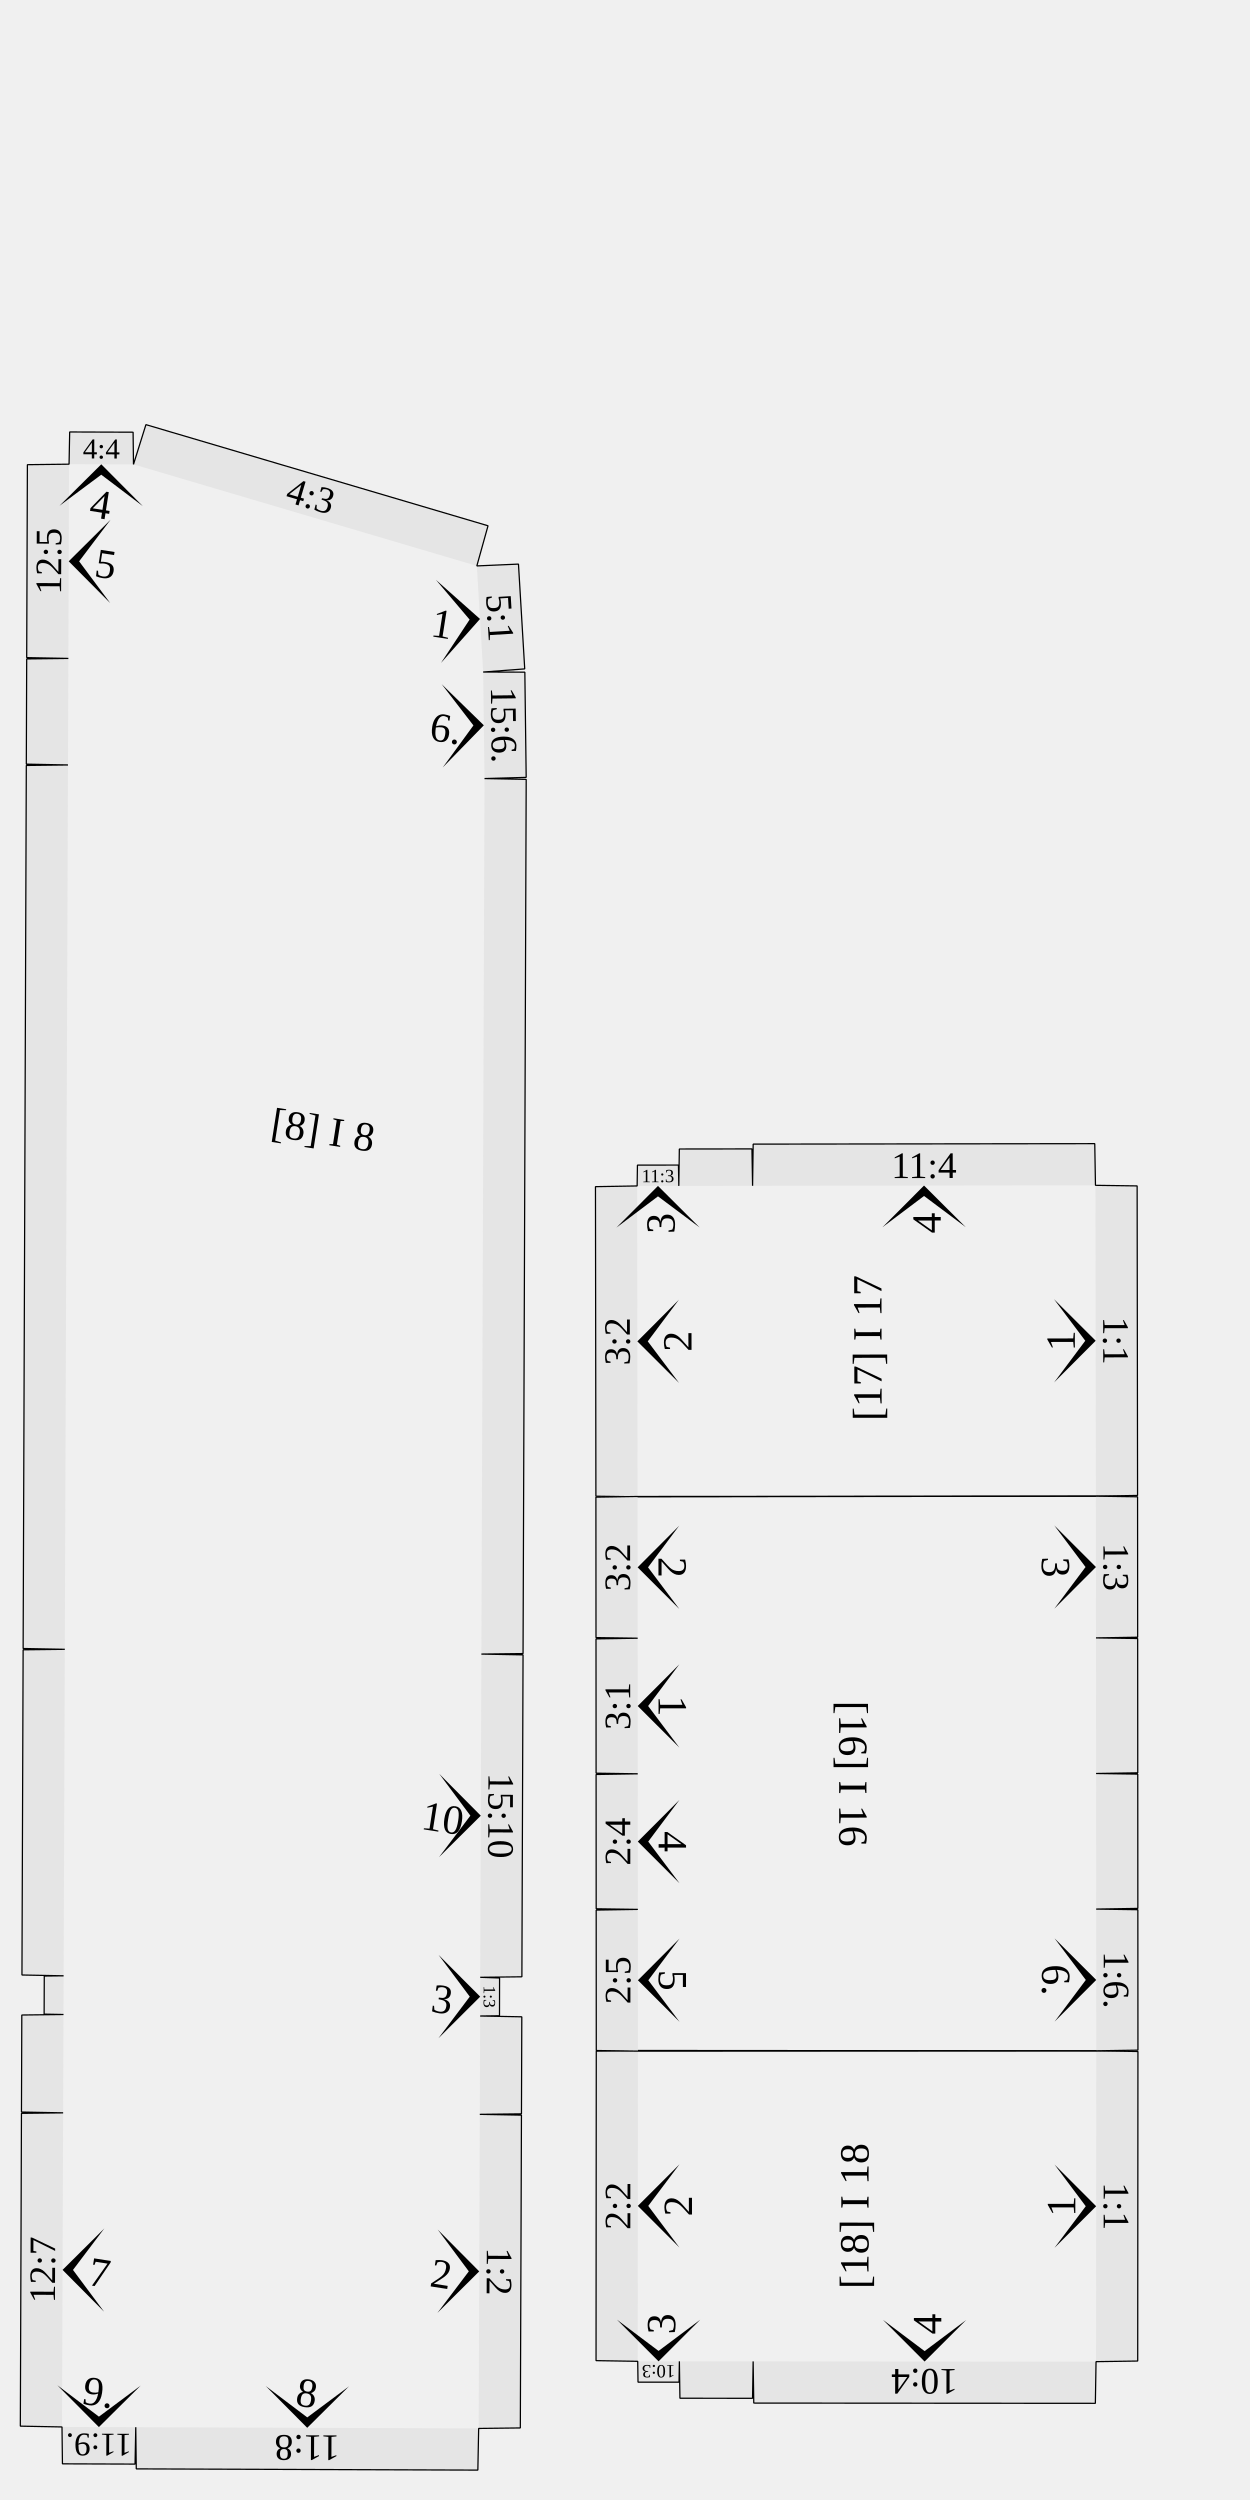
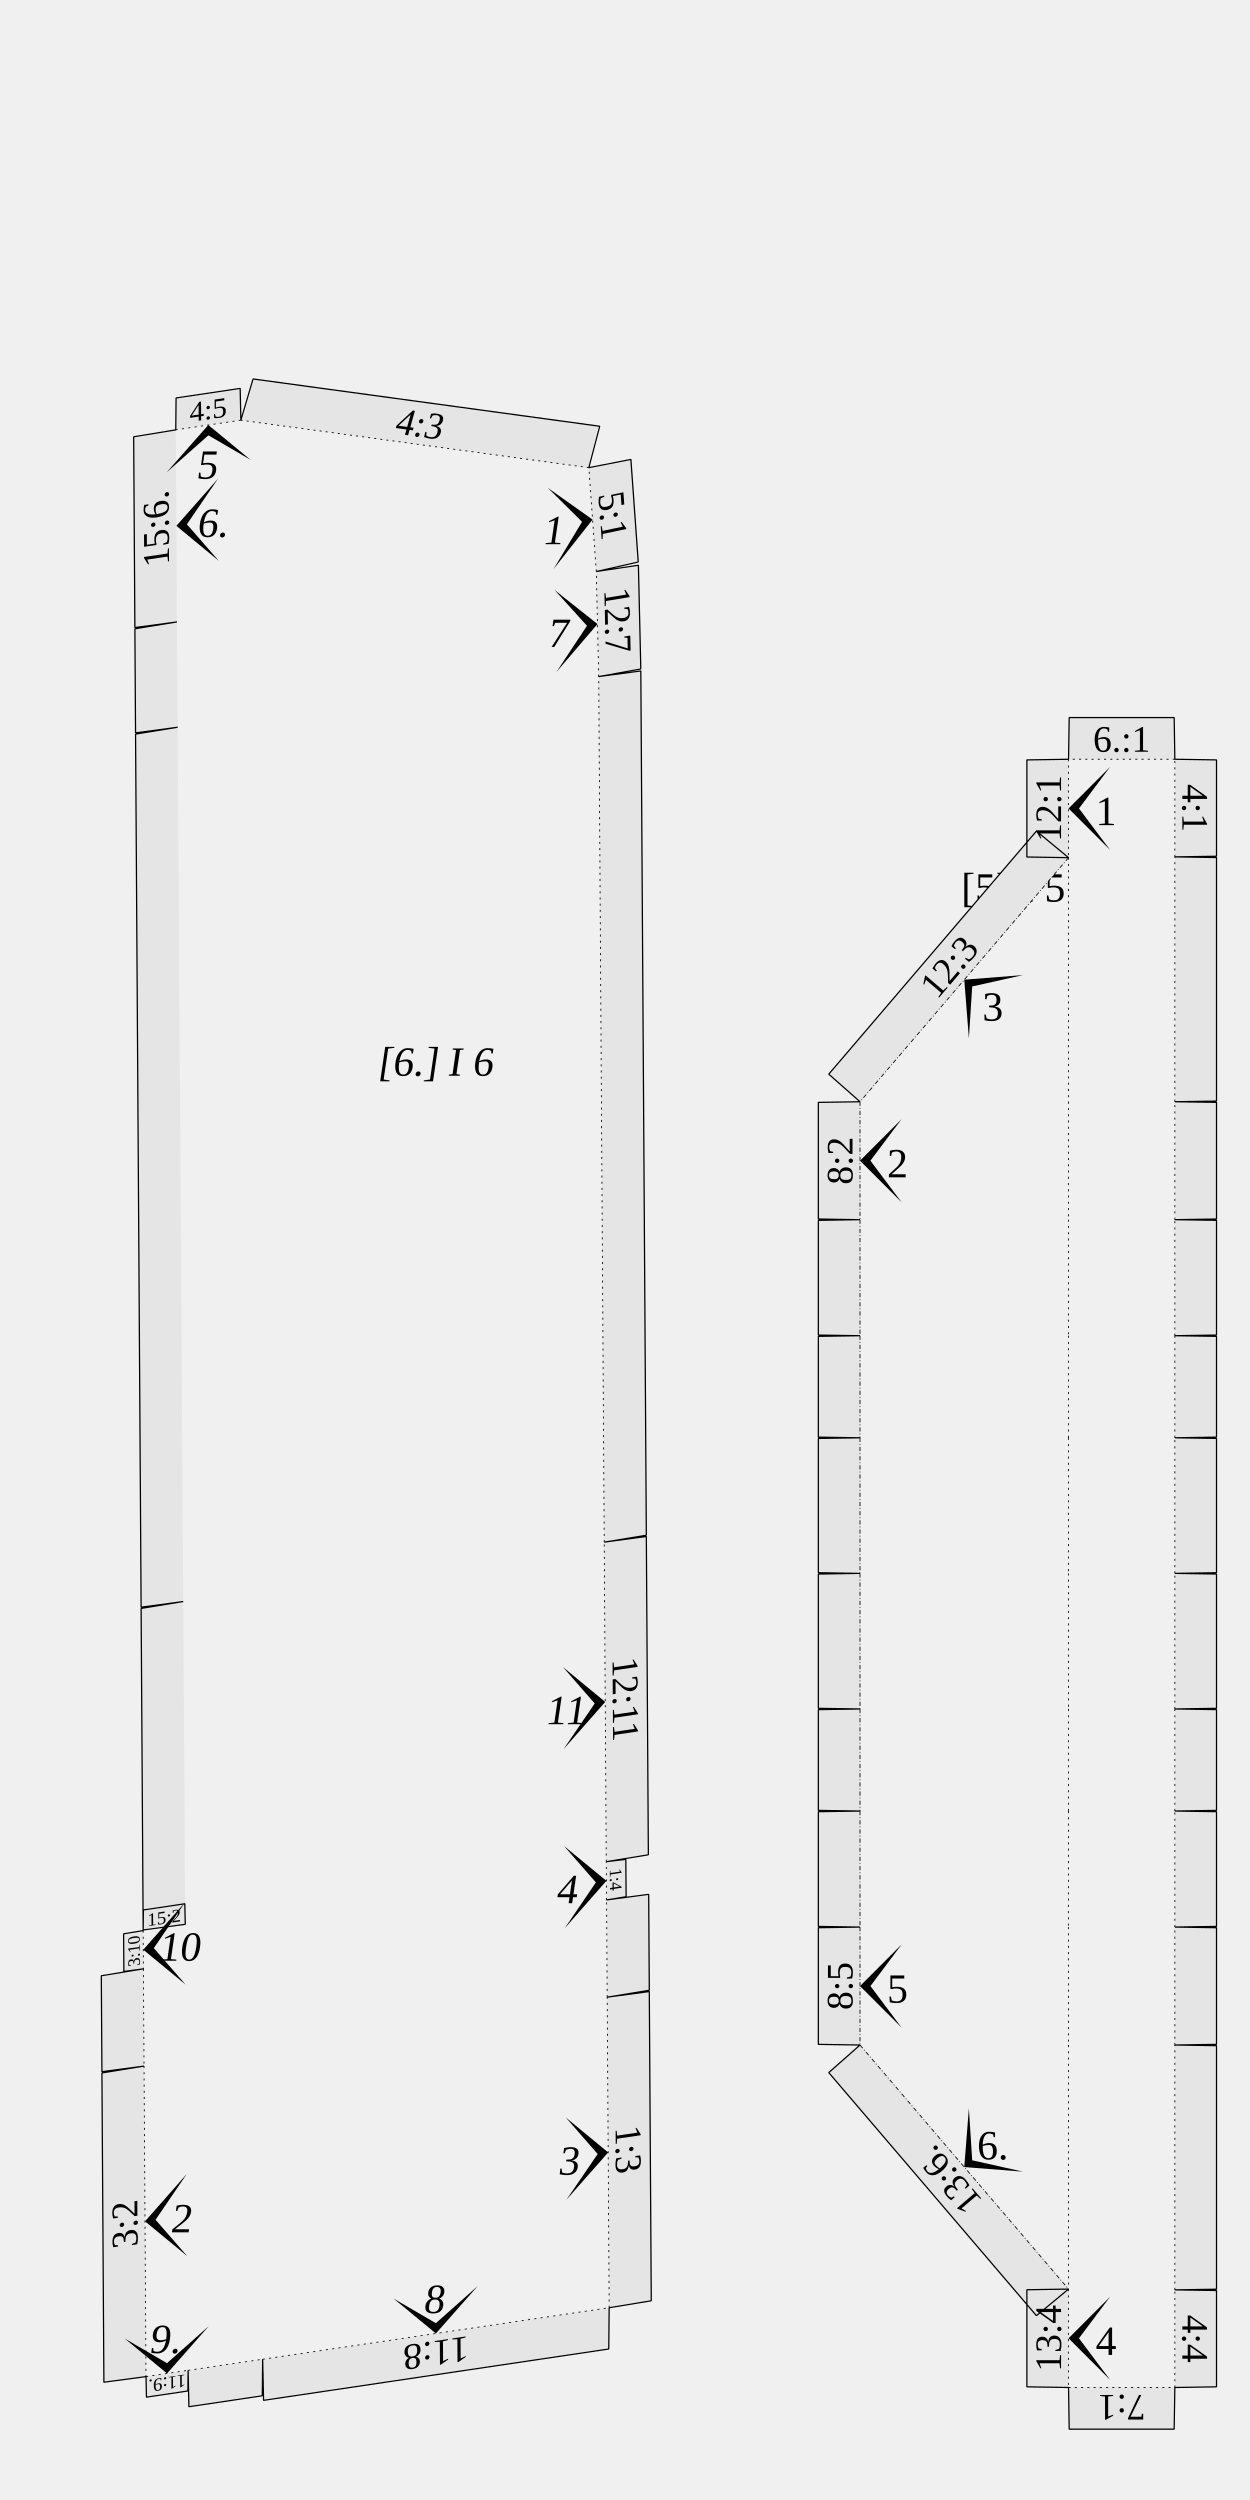
- <svg xmlns="http://www.w3.org/2000/svg" version="1.1" width="300.00mm" height="600.00mm" viewBox="0 0 300.00 600.00" id="svg11597">
-   <defs id="defs11601" />
-   <style type="text/css" id="style11303">
+ <svg xmlns="http://www.w3.org/2000/svg" version="1.1" width="300.00mm" height="600.00mm" viewBox="0 0 300.00 600.00" id="svg3159">
+   <defs id="defs3163" />
+   <style type="text/css" id="style2841">
    path {
        fill: none;
        stroke-linecap: butt;
        stroke-linejoin: bevel;
        stroke-dasharray: none;
    }
    path.outer {
        stroke: #000000;
        stroke-dasharray: none;
        stroke-dashoffset: 0;
        stroke-width: 0.3;
        stroke-opacity: 1.0;
    }
    path.convex {
        stroke: #000000;
        stroke-dasharray: 0.50,1.00;
        stroke-dashoffset:0;
        stroke-width:0.2;
        stroke-opacity: 1.0
    }
    path.concave {
        stroke: #000000;
        stroke-dasharray: 1.00,0.50,0.20,0.50;
        stroke-dashoffset: 0;
        stroke-width: 0.2;
        stroke-opacity: 1.0
    }
    path.freestyle {
        stroke: #000000;
        stroke-dasharray: none;
        stroke-dashoffset: 0;
        stroke-width: 0.2;
        stroke-opacity: 1.0
    }
    path.outer_background {
        stroke: #ffffff;
        stroke-opacity: 1.0;
        stroke-width: 0.5
    }
    path.inner_background {
        stroke: #ffffff;
        stroke-opacity: 1.0;
        stroke-width: 0.2
    }
    path.sticker {
        fill: #e5e5e5;
        stroke: none;
        fill-opacity: 1.0;
    }
    path.arrow {
        fill: #000000;
    }
    text {
        font-style: normal;
        fill: #000000;
        fill-opacity: 1.0;
        stroke: none;
    }
    text, tspan {
        text-anchor:middle;
    }
    </style>
-   <g id="g11593" transform="rotate(8.851819,-24.02924,119.3796)">
-     <text id="text11463" style="font-style:normal;font-size:10px;text-anchor:middle;fill:#000000;fill-opacity:1;stroke:none" transform="translate(99.70112,257.14)">
-       <tspan style="text-anchor:middle" id="tspan11461">[8] I 8</tspan>
-     </text>
-     <path style="fill:#e5e5e5;fill-opacity:1;stroke:none;stroke-linecap:butt;stroke-linejoin:bevel;stroke-dasharray:none" id="path11465" d="m 115.322,114.317 9.805,-1.971 5.354,24.622 -9.738,2.278 z m 57.886,367.085 9.91,-1.348 11.285,74.218 -9.863,1.659 z m -48.209,-316.943 9.91,-1.348 31.54,207.426 -9.863,1.659 z m 43.248,284.43 4.614,-0.553 1.378,8.955 -4.579,0.779 z M 14.863,105.249 l -1.042,-7.661 15.046,-2.288 1.282,7.625 z m 55.933,367.853 -4.602,0.626 -1.374,-9.039 4.58,-0.77 z M 21.871,151.34 11.961,152.688 5,106.908 l 9.863,-1.659 z m 98.871,-12.094 9.887,-1.51 4.204,24.903 -9.834,1.819 z m -95.028,37.369 -9.91,1.348 -3.796,-24.965 9.863,-1.659 z m 59.961,394.348 -9.91,1.348 -11.285,-74.218 9.863,-1.659 z m 98.864,-15.033 1.348,9.91 -81.049,12.324 -1.659,-9.863 z m -14.88,-97.862 9.91,-1.348 3.501,23.022 -9.863,1.659 z m -95.316,38.365 -9.91,1.348 -3.501,-23.022 9.863,-1.659 z m -16.723,-109.984 -9.91,1.348 -31.859,-209.525 9.863,-1.659 z m -27.471,-283.526 1.481,-9.891 84.861,11.351 -1.17,9.933 z m 73.031,465.377 1.193,8.773 -17.229,2.62 -1.468,-8.731 z m 53.405,-196.106 9.91,-1.348 11.614,76.383 -9.863,1.659 z m -87.185,91.723 -9.91,1.348 -11.732,-77.158 9.863,-1.659 z" class="sticker" />
-     <path style="fill:none;stroke:#000000;stroke-width:0.3;stroke-linecap:butt;stroke-linejoin:bevel;stroke-dasharray:none;stroke-dashoffset:0;stroke-opacity:1" id="path11467" d="m 179.569,456.722 3.501,23.022 -9.863,1.659 9.91,-1.348 11.285,74.218 -9.863,1.659 1.348,9.91 -81.049,12.324 -1.659,-9.863 1.193,8.773 -17.229,2.62 -1.468,-8.731 -9.91,1.348 -11.285,-74.218 9.863,-1.659 -9.91,1.348 -3.501,-23.022 9.863,-1.659 -4.602,0.626 -1.374,-9.039 4.58,-0.77 -9.91,1.348 -11.732,-77.158 9.863,-1.659 -9.91,1.348 -31.859,-209.525 9.863,-1.659 -9.91,1.348 -3.796,-24.965 9.863,-1.659 -9.91,1.348 L 5,106.908 l 9.863,-1.659 -1.042,-7.661 15.046,-2.288 1.282,7.625 1.481,-9.891 84.861,11.351 -1.17,9.933 9.805,-1.971 5.354,24.622 -9.738,2.278 9.887,-1.51 4.204,24.903 -9.834,1.819 9.91,-1.348 31.54,207.426 -9.863,1.659 9.91,-1.348 11.614,76.383 -9.863,1.659 4.614,-0.553 1.378,8.955 -4.579,0.779 z" class="outer" />
-     <g id="g11475">
-       <path style="fill:#000000;stroke-linecap:butt;stroke-linejoin:bevel;stroke-dasharray:none" id="path11469" d="M 0,0 1,1 0,0.25 -1,1 Z" class="arrow" transform="matrix(2.124633,9.771691,-9.771691,2.124633,118.0317,126.7818)" />
-       <text id="text11473" style="font-style:normal;font-size:10px;text-anchor:middle;fill:#000000;fill-opacity:1;stroke:none" transform="translate(109.2371,132.6939)">
-         <tspan style="text-anchor:middle" id="tspan11471">1</tspan>
-       </text>
-     </g>
-     <text id="text11479" style="font-style:normal;font-size:9px;text-anchor:middle;fill:#000000;fill-opacity:1;stroke:none" transform="rotate(77.73327,-18.52231,137.5172)">
-       <tspan style="text-anchor:middle" id="tspan11477">5:1</tspan>
-     </text>
-     <g id="g11487">
-       <path style="fill:#000000;stroke-linecap:butt;stroke-linejoin:bevel;stroke-dasharray:none" id="path11481" d="M 0,0 1,1 0,0.25 -1,1 Z" class="arrow" transform="matrix(1.503242,9.886368,-9.886368,1.503242,178.8734,518.6669)" />
-       <text id="text11485" style="font-style:normal;font-size:10px;text-anchor:middle;fill:#000000;fill-opacity:1;stroke:none" transform="translate(169.9756,524.0198)">
-         <tspan style="text-anchor:middle" id="tspan11483">2</tspan>
-       </text>
-     </g>
-     <text id="text11491" style="font-style:normal;font-size:9px;text-anchor:middle;fill:#000000;fill-opacity:1;stroke:none" transform="rotate(81.3543,-211.2625,364.2971)">
-       <tspan style="text-anchor:middle" id="tspan11489">1:2</tspan>
-     </text>
-     <g id="g11499">
-       <path style="fill:#000000;stroke-linecap:butt;stroke-linejoin:bevel;stroke-dasharray:none" id="path11493" d="M 0,0 1,1 0,0.25 -1,1 Z" class="arrow" transform="matrix(1.521468,9.883579,-9.883579,1.521468,168.9528,453.4796)" />
-       <text id="text11497" style="font-style:normal;font-size:10px;text-anchor:middle;fill:#000000;fill-opacity:1;stroke:none" transform="translate(160.0576,458.8489)">
-         <tspan style="text-anchor:middle" id="tspan11495">3</tspan>
-       </text>
-     </g>
-     <text id="text11503" style="font-style:normal;font-size:4.18px;text-anchor:middle;fill:#000000;fill-opacity:1;stroke:none" transform="rotate(81.24863,-179.3511,325.6335)">
-       <tspan style="text-anchor:middle" id="tspan11501">1:3</tspan>
-     </text>
-     <g id="g11511">
-       <path style="fill:#000000;stroke-linecap:butt;stroke-linejoin:bevel;stroke-dasharray:none" id="path11505" d="M 0,0 1,1 0,0.25 -1,1 Z" class="arrow" transform="matrix(9.886374,-1.503201,1.503201,9.886374,22.50588,104.0869)" />
-       <text id="text11509" style="font-style:normal;font-size:10px;text-anchor:middle;fill:#000000;fill-opacity:1;stroke:none" transform="translate(23.85876,116.9847)">
-         <tspan style="text-anchor:middle" id="tspan11507">4</tspan>
-       </text>
-     </g>
-     <text id="text11515" style="font-style:normal;font-size:6.96px;text-anchor:middle;fill:#000000;fill-opacity:1;stroke:none" transform="rotate(-8.645475,690.5502,-96.12813)">
-       <tspan style="text-anchor:middle" id="tspan11513">4:4</tspan>
-     </text>
-     <g id="g11523">
-       <path style="fill:#000000;stroke-linecap:butt;stroke-linejoin:bevel;stroke-dasharray:none" id="path11517" d="M 0,0 1,1 0,0.25 -1,1 Z" class="arrow" transform="matrix(-1.503258,-9.886366,9.886366,-1.503258,18.36691,128.2945)" />
-       <text id="text11521" style="font-style:normal;font-size:10px;text-anchor:middle;fill:#000000;fill-opacity:1;stroke:none" transform="translate(27.26464,130.9416)">
-         <tspan style="text-anchor:middle" id="tspan11519">5</tspan>
-       </text>
-     </g>
-     <text id="text11527" style="font-style:normal;font-size:9px;text-anchor:middle;fill:#000000;fill-opacity:1;stroke:none" transform="matrix(-0.150326,-0.988637,0.988637,-0.150326,16.58735,128.5651)">
-       <tspan style="text-anchor:middle" id="tspan11525">12:5</tspan>
-     </text>
-     <g id="g11535">
-       <path style="fill:#000000;stroke-linecap:butt;stroke-linejoin:bevel;stroke-dasharray:none" id="path11529" d="M 0,0 1,1 0,0.25 -1,1 Z" class="arrow" transform="matrix(1.664538,9.860494,-9.860494,1.664538,122.8699,151.8528)" />
-       <text id="text11533" style="font-style:normal;font-size:10px;text-anchor:middle;fill:#000000;fill-opacity:1;stroke:none" transform="translate(113.9955,157.3509)">
-         <tspan style="text-anchor:middle" id="tspan11531">6.</tspan>
-       </text>
-     </g>
-     <text id="text11539" style="font-style:normal;font-size:9px;text-anchor:middle;fill:#000000;fill-opacity:1;stroke:none" transform="rotate(80.41829,-27.31809,149.5014)">
-       <tspan style="text-anchor:middle" id="tspan11537">15:6.</tspan>
-     </text>
-     <g id="g11547">
-       <path style="fill:#000000;stroke-linecap:butt;stroke-linejoin:bevel;stroke-dasharray:none" id="path11541" d="M 0,0 1,1 0,0.25 -1,1 Z" class="arrow" transform="matrix(-1.503228,-9.886369,9.886369,-1.503228,80.00956,533.6994)" />
-       <text id="text11545" style="font-style:normal;font-size:10px;text-anchor:middle;fill:#000000;fill-opacity:1;stroke:none" transform="translate(88.90728,536.3465)">
-         <tspan style="text-anchor:middle" id="tspan11543">7</tspan>
-       </text>
-     </g>
-     <text id="text11551" style="font-style:normal;font-size:9px;text-anchor:middle;fill:#000000;fill-opacity:1;stroke:none" transform="rotate(-98.64565,268.5734,233.3679)">
-       <tspan style="text-anchor:middle" id="tspan11549">12:7</tspan>
-     </text>
-     <g id="g11559">
-       <path style="fill:#000000;stroke-linecap:butt;stroke-linejoin:bevel;stroke-dasharray:none" id="path11553" d="M 0,0 1,1 0,0.25 -1,1 Z" class="arrow" transform="matrix(-9.886368,1.503239,-1.503239,-9.886368,143.8596,562.1167)" />
-       <text id="text11557" style="font-style:normal;font-size:10px;text-anchor:middle;fill:#000000;fill-opacity:1;stroke:none" transform="translate(142.5067,557.219)">
-         <tspan style="text-anchor:middle" id="tspan11555">8</tspan>
-       </text>
-     </g>
-     <text id="text11563" style="font-style:normal;font-size:9px;text-anchor:middle;fill:#000000;fill-opacity:1;stroke:none" transform="rotate(171.3543,50.75224,287.3956)">
-       <tspan style="text-anchor:middle" id="tspan11561">11:8</tspan>
-     </text>
-     <text id="text11567" style="font-style:normal;font-size:9px;text-anchor:middle;fill:#000000;fill-opacity:1;stroke:none" transform="rotate(7.618417,-765.8162,601.4238)">
-       <tspan style="text-anchor:middle" id="tspan11565">4:3</tspan>
-     </text>
-     <g id="g11575">
-       <path style="fill:#000000;stroke-linecap:butt;stroke-linejoin:bevel;stroke-dasharray:none" id="path11569" d="M 0,0 1,1 0,0.25 -1,1 Z" class="arrow" transform="matrix(-9.886351,1.503353,-1.503353,-9.886351,94.42774,569.6331)" />
-       <text id="text11573" style="font-style:normal;font-size:10px;text-anchor:middle;fill:#000000;fill-opacity:1;stroke:none" transform="translate(93.07472,564.7354)">
-         <tspan style="text-anchor:middle" id="tspan11571">9.</tspan>
-       </text>
-     </g>
-     <text id="text11579" style="font-style:normal;font-size:7.97px;text-anchor:middle;fill:#000000;fill-opacity:1;stroke:none" transform="rotate(171.3537,25.7428,289.1825)">
-       <tspan style="text-anchor:middle" id="tspan11577">11:9.</tspan>
-     </text>
-     <g id="g11587">
-       <path style="fill:#000000;stroke-linecap:butt;stroke-linejoin:bevel;stroke-dasharray:none" id="path11581" d="M 0,0 1,1 0,0.25 -1,1 Z" class="arrow" transform="matrix(1.503245,9.886366,-9.886366,1.503245,162.4155,410.5428)" />
-       <text id="text11585" style="font-style:normal;font-size:10px;text-anchor:middle;fill:#000000;fill-opacity:1;stroke:none" transform="translate(153.5178,415.8957)">
-         <tspan style="text-anchor:middle" id="tspan11583">10</tspan>
-       </text>
-     </g>
-     <text id="text11591" style="font-style:normal;font-size:9px;text-anchor:middle;fill:#000000;fill-opacity:1;stroke:none" transform="rotate(81.3543,-156.5877,300.6603)">
-       <tspan style="text-anchor:middle" id="tspan11589">15:10</tspan>
+   <g id="g3597">
+     <text style="font-size:10px" id="text2845" x="369.1" y="124.177">
+       <tspan id="tspan2843">[17] I 17</tspan>
+     </text>
+     <path class="sticker" d="m 408.703,148.22 -0.157,10 h -74.288 l -0.157,-10 z m -74.602,-110 0.157,-10 h 74.288 l 0.157,10 z m 74.602,0 5,0.079 v 9.843 l -5,0.079 z m -3e-5,10 8.853,0.139 v 17.427 l -8.853,0.139 z m 0,17.705 10,0.157 V 148.062 l -10,0.157 z" id="path2847" />
+     <path class="convex" d="M 408.703,65.925 V 48.22 m -74.602,100 74.602,3e-5 m 0,0 -3e-5,-82.295 m 0,-17.705 3e-5,-10 m 0,0 h -74.602" id="path2849" />
+     <path class="outer" d="m 417.555,48.359 v 17.427 l -8.853,0.139 10,0.157 V 148.062 l -10,0.157 -0.157,10 h -74.288 l -0.157,-10 V 65.925 48.219 38.22 l 0.157,-10 h 74.288 l 0.157,10 5,0.079 v 9.843 l -5,0.079 z" id="path2851" />
+     <g id="g2859" transform="translate(139.7)">
+       <path transform="matrix(-10,-1e-6,1e-6,-10,231.702,148.2195)" class="arrow" d="M 0,0 1,1 0,0.25 -1,1 Z" id="path2853" />
+       <text transform="translate(231.702,143.2195)" style="font-size:10px" id="text2857">
+         <tspan id="tspan2855">1</tspan>
+       </text>
+     </g>
+     <text transform="scale(-1)" style="font-size:9px" id="text2863" x="-371.402" y="-150.02">
+       <tspan id="tspan2861">1:1</tspan>
+     </text>
+     <g id="g2871" transform="translate(139.7)">
+       <path transform="matrix(10,1e-6,-1e-6,10,231.702,38.21951)" class="arrow" d="M 0,0 1,1 0,0.25 -1,1 Z" id="path2865" />
+       <text transform="translate(231.702,51.21952)" style="font-size:10px" id="text2869">
+         <tspan id="tspan2867">2</tspan>
+       </text>
+     </g>
+     <text style="font-size:9px" id="text2875" x="371.402" y="36.42">
+       <tspan id="tspan2873">3:2</tspan>
+     </text>
+     <g id="g2883" transform="translate(139.7)">
+       <path transform="matrix(-3.1e-5,10,-10,-3.1e-5,269.0029,43.21956)" class="arrow" d="M 0,0 1,1 0,0.25 -1,1 Z" id="path2877" />
+       <text transform="translate(260.0029,47.21951)" style="font-size:10px" id="text2881">
+         <tspan id="tspan2879">3</tspan>
+       </text>
+     </g>
+     <text transform="rotate(90.00017)" style="font-size:4.5px" id="text2887" x="43.218" y="-409.603">
+       <tspan id="tspan2885">11:3</tspan>
+     </text>
+     <g id="g2895" transform="translate(139.7)">
+       <path transform="matrix(3e-6,10,-10,3e-6,269.0029,107.0721)" class="arrow" d="M 0,0 1,1 0,0.25 -1,1 Z" id="path2889" />
+       <text transform="translate(260.0029,111.0721)" style="font-size:10px" id="text2893">
+         <tspan id="tspan2891">4</tspan>
+       </text>
+     </g>
+     <text transform="rotate(90)" style="font-size:9px" id="text2899" x="107.072" y="-410.503">
+       <tspan id="tspan2897">11:4</tspan>
    </text>
  </g>
-   <g id="g14803" transform="translate(-13.16376,239.0935)">
-     <g id="g12003" transform="rotate(-90.07956,330.9782,222.443)">
-       <text style="font-style:normal;font-size:10px;text-anchor:middle;fill:#000000;fill-opacity:1;stroke:none" id="text11307" x="469.14" y="116.394">
-         <tspan id="tspan11305" style="text-anchor:middle">[17] I 17</tspan>
-       </text>
-       <path class="sticker" d="m 508.115,167.786 -0.157,10 h -74.287 l -0.157,-10 z M 433.513,57.786 433.67,47.786 h 74.288 l 0.157,10 z m 74.602,0 5,0.079 -3e-5,9.843 -5,0.079 z m -3e-5,10 8.853,0.139 v 17.427 l -8.853,0.139 z m 0,17.705 10,0.157 3e-5,81.981 -10,0.157 z" id="path11309" style="fill:#e5e5e5;fill-opacity:1;stroke:none;stroke-linecap:butt;stroke-linejoin:bevel;stroke-dasharray:none" />
-       <path class="outer" d="m 518.115,85.649 3e-5,81.981 -10,0.157 -0.157,10 h -74.287 l -0.157,-10 10e-6,-82.295 v -17.705 -10 l 0.157,-10 h 74.288 l 0.157,10 5,0.079 -3e-5,9.843 -5,0.079 8.853,0.139 v 17.427 l -8.853,0.139 z" id="path11311" style="fill:none;stroke:#000000;stroke-width:0.3;stroke-linecap:butt;stroke-linejoin:bevel;stroke-dasharray:none;stroke-dashoffset:0;stroke-opacity:1" />
-       <g id="g11319" transform="translate(239.1109,19.56696)">
-         <path transform="matrix(-10,-1e-6,1e-6,-10,231.7031,148.2195)" class="arrow" d="M 0,0 1,1 0,0.25 -1,1 Z" id="path11313" style="fill:#000000;stroke-linecap:butt;stroke-linejoin:bevel;stroke-dasharray:none" />
-         <text transform="translate(231.7031,143.2195)" style="font-style:normal;font-size:10px;text-anchor:middle;fill:#000000;fill-opacity:1;stroke:none" id="text11317">
-           <tspan id="tspan11315" style="text-anchor:middle">1</tspan>
-         </text>
-       </g>
-       <text transform="scale(-1)" style="font-style:normal;font-size:9px;text-anchor:middle;fill:#000000;fill-opacity:1;stroke:none" id="text11323" x="-470.814" y="-169.586">
-         <tspan id="tspan11321" style="text-anchor:middle">1:1</tspan>
-       </text>
-       <g id="g11331" transform="translate(239.1109,19.56696)">
-         <path transform="matrix(10,1e-6,-1e-6,10,231.7031,38.21951)" class="arrow" d="M 0,0 1,1 0,0.25 -1,1 Z" id="path11325" style="fill:#000000;stroke-linecap:butt;stroke-linejoin:bevel;stroke-dasharray:none" />
-         <text transform="translate(231.7031,51.21952)" style="font-style:normal;font-size:10px;text-anchor:middle;fill:#000000;fill-opacity:1;stroke:none" id="text11329">
-           <tspan id="tspan11327" style="text-anchor:middle">2</tspan>
-         </text>
-       </g>
-       <text style="font-style:normal;font-size:9px;text-anchor:middle;fill:#000000;fill-opacity:1;stroke:none" id="text11335" x="470.814" y="55.986">
-         <tspan id="tspan11333" style="text-anchor:middle">3:2</tspan>
-       </text>
-       <g id="g11343" transform="translate(239.1109,19.56696)">
-         <path transform="matrix(-3.1e-5,10,-10,-3.1e-5,269.0039,43.21956)" class="arrow" d="M 0,0 1,1 0,0.25 -1,1 Z" id="path11337" style="fill:#000000;stroke-linecap:butt;stroke-linejoin:bevel;stroke-dasharray:none" />
-         <text transform="translate(260.0039,47.21951)" style="font-style:normal;font-size:10px;text-anchor:middle;fill:#000000;fill-opacity:1;stroke:none" id="text11341">
-           <tspan id="tspan11339" style="text-anchor:middle">3</tspan>
-         </text>
-       </g>
-       <text transform="rotate(90.00017)" style="font-style:normal;font-size:4.5px;text-anchor:middle;fill:#000000;fill-opacity:1;stroke:none" id="text11347" x="62.785" y="-509.015">
-         <tspan id="tspan11345" style="text-anchor:middle">11:3</tspan>
-       </text>
-       <g id="g11355" transform="translate(239.1109,19.56696)">
-         <path transform="matrix(3e-6,10,-10,3e-6,269.0039,107.0721)" class="arrow" d="M 0,0 1,1 0,0.25 -1,1 Z" id="path11349" style="fill:#000000;stroke-linecap:butt;stroke-linejoin:bevel;stroke-dasharray:none" />
-         <text transform="translate(260.0039,111.0721)" style="font-style:normal;font-size:10px;text-anchor:middle;fill:#000000;fill-opacity:1;stroke:none" id="text11353">
-           <tspan id="tspan11351" style="text-anchor:middle">4</tspan>
-         </text>
-       </g>
-       <text transform="rotate(90)" style="font-style:normal;font-size:9px;text-anchor:middle;fill:#000000;fill-opacity:1;stroke:none" id="text11359" x="126.639" y="-509.915">
-         <tspan id="tspan11357" style="text-anchor:middle">11:4</tspan>
-       </text>
-     </g>
-     <g id="g14386" transform="rotate(-89.95778,515.1418,295.4383)">
-       <text style="font-style:normal;font-size:10px;text-anchor:middle;fill:#000000;fill-opacity:1;stroke:none" id="text14137" x="517.595" y="1.911">
-         <tspan id="tspan14135" style="text-anchor:middle">[18] I 18</tspan>
-       </text>
-       <path class="sticker" d="m 557.301,56.535 -0.157,10 h -74.288 l -0.157,-10 z m -74.602,-110 0.157,-10 h 74.288 l 0.157,10 z m 3e-5,10 -5,-0.079 -3e-5,-9.843 5,-0.079 z m 0,17.705 -8.853,-0.139 v -17.427 l 8.853,-0.139 z m -3e-5,82.295 -10,-0.157 3e-5,-81.981 10,-0.157 z" id="path14139" style="fill:#e5e5e5;fill-opacity:1;stroke:none;stroke-linecap:butt;stroke-linejoin:bevel;stroke-dasharray:none" />
-       <path class="outer" d="m 473.846,-25.899 v -17.427 l 8.853,-0.139 -5,-0.079 -3e-5,-9.843 5,-0.079 0.157,-10 h 74.288 l 0.157,10 v 10 17.705 82.295 l -0.157,10 h -74.288 l -0.157,-10 -10,-0.157 3e-5,-81.981 10,-0.157 z" id="path14141" style="fill:none;stroke:#000000;stroke-width:0.3;stroke-linecap:butt;stroke-linejoin:bevel;stroke-dasharray:none;stroke-dashoffset:0;stroke-opacity:1" />
-       <g id="g14149" transform="translate(332.5799,-91.68418)">
-         <path transform="matrix(-10,-1e-6,1e-6,-10,187.42,148.2195)" class="arrow" d="M 0,0 1,1 0,0.25 -1,1 Z" id="path14143" style="fill:#000000;stroke-linecap:butt;stroke-linejoin:bevel;stroke-dasharray:none" />
-         <text transform="translate(187.42,143.2195)" style="font-style:normal;font-size:10px;text-anchor:middle;fill:#000000;fill-opacity:1;stroke:none" id="text14147">
-           <tspan id="tspan14145" style="text-anchor:middle">1</tspan>
-         </text>
-       </g>
-       <text transform="scale(-1)" style="font-style:normal;font-size:9px;text-anchor:middle;fill:#000000;fill-opacity:1;stroke:none" id="text14153" x="-520" y="-58.335">
-         <tspan id="tspan14151" style="text-anchor:middle">1:1</tspan>
-       </text>
-       <g id="g14161" transform="translate(332.5799,-91.68418)">
-         <path transform="matrix(10,1e-6,-1e-6,10,187.42,38.21951)" class="arrow" d="M 0,0 1,1 0,0.25 -1,1 Z" id="path14155" style="fill:#000000;stroke-linecap:butt;stroke-linejoin:bevel;stroke-dasharray:none" />
-         <text transform="translate(187.42,51.21952)" style="font-style:normal;font-size:10px;text-anchor:middle;fill:#000000;fill-opacity:1;stroke:none" id="text14159">
-           <tspan id="tspan14157" style="text-anchor:middle">2</tspan>
-         </text>
-       </g>
-       <text style="font-style:normal;font-size:9px;text-anchor:middle;fill:#000000;fill-opacity:1;stroke:none" id="text14165" x="520" y="-55.265">
-         <tspan id="tspan14163" style="text-anchor:middle">2:2</tspan>
-       </text>
-       <g id="g14173" transform="translate(332.5799,-91.68418)">
-         <path transform="matrix(-2.9e-5,-10,10,-2.9e-5,150.1192,43.2195)" class="arrow" d="M 0,0 1,1 0,0.25 -1,1 Z" id="path14167" style="fill:#000000;stroke-linecap:butt;stroke-linejoin:bevel;stroke-dasharray:none" />
-         <text transform="translate(159.1192,47.21951)" style="font-style:normal;font-size:10px;text-anchor:middle;fill:#000000;fill-opacity:1;stroke:none" id="text14171">
-           <tspan id="tspan14169" style="text-anchor:middle">3</tspan>
-         </text>
-       </g>
-       <text transform="rotate(-90.00017)" style="font-style:normal;font-size:4.5px;text-anchor:middle;fill:#000000;fill-opacity:1;stroke:none" id="text14177" x="48.463" y="481.799">
-         <tspan id="tspan14175" style="text-anchor:middle">10:3</tspan>
-       </text>
-       <g id="g14185" transform="translate(332.5799,-91.68418)">
-         <path transform="matrix(4e-6,-9.999999,9.999999,4e-6,150.1192,107.0721)" class="arrow" d="M 0,0 1,1 0,0.25 -1,1 Z" id="path14179" style="fill:#000000;stroke-linecap:butt;stroke-linejoin:bevel;stroke-dasharray:none" />
-         <text transform="translate(159.1192,111.0721)" style="font-style:normal;font-size:10px;text-anchor:middle;fill:#000000;fill-opacity:1;stroke:none" id="text14183">
-           <tspan id="tspan14181" style="text-anchor:middle">4</tspan>
-         </text>
-       </g>
-       <text transform="rotate(-90)" style="font-style:normal;font-size:9px;text-anchor:middle;fill:#000000;fill-opacity:1;stroke:none" id="text14189" x="-15.388" y="480.899">
-         <tspan id="tspan14187" style="text-anchor:middle">10:4</tspan>
-       </text>
-     </g>
-     <g id="g14468" transform="rotate(89.96098,366.1659,-131.0381)">
-       <text style="font-style:normal;font-size:10px;text-anchor:middle;fill:#000000;fill-opacity:1;stroke:none" id="text14055" x="683.686" y="20.787">
-         <tspan id="tspan14053" style="text-anchor:middle">[16] I 16</tspan>
-       </text>
-       <path class="sticker" d="m 651.144,-40.881 0.157,-10 h 32.228 l 0.157,10 z m 32.543,110 -0.157,10 h -32.228 l -0.157,-10 z m -32.543,0 -0.157,10 h -33.703 l -0.157,-10 z m -34.017,-110 0.157,-10 h 33.703 l 0.157,10 z m 66.56,0 0.157,-10 h 32.228 l 0.157,10 z m 32.543,110 -0.157,10 h -32.228 l -0.157,-10 z m 34.017,-3e-5 -0.157,10 h -33.703 l -0.157,-10 z m -34.017,-110 0.157,-10 h 33.703 l 0.157,10 z" id="path14057" style="fill:#e5e5e5;fill-opacity:1;stroke:none;stroke-linecap:butt;stroke-linejoin:bevel;stroke-dasharray:none" />
-       <path class="outer" d="m 716.072,79.119 h -32.228 l -0.157,-10 -0.157,10 h -32.228 l -0.157,-10 -0.157,10 h -33.703 l -0.157,-10 V -40.881 l 0.157,-10 h 33.703 l 0.157,10 0.157,-10 h 32.228 l 0.157,10 0.157,-10 h 32.228 l 0.157,10 0.157,-10 h 33.703 l 0.157,10 V 69.119 l -0.157,10 h -33.703 l -0.157,-10 z" id="path14059" style="fill:none;stroke:#000000;stroke-width:0.3;stroke-linecap:butt;stroke-linejoin:bevel;stroke-dasharray:none;stroke-dashoffset:0;stroke-opacity:1" />
-       <g id="g14067" transform="translate(612.1268,-79.10008)">
-         <path transform="matrix(-10,0,0,-10,55.28827,148.2195)" class="arrow" d="M 0,0 1,1 0,0.25 -1,1 Z" id="path14061" style="fill:#000000;stroke-linecap:butt;stroke-linejoin:bevel;stroke-dasharray:none" />
-         <text transform="translate(55.28827,143.2195)" style="font-style:normal;font-size:10px;text-anchor:middle;fill:#000000;fill-opacity:1;stroke:none" id="text14065">
-           <tspan id="tspan14063" style="text-anchor:middle">1</tspan>
-         </text>
-       </g>
-       <text transform="scale(-1)" style="font-style:normal;font-size:9px;text-anchor:middle;fill:#000000;fill-opacity:1;stroke:none" id="text14071" x="-667.415" y="-70.919">
-         <tspan id="tspan14069" style="text-anchor:middle">3:1</tspan>
-       </text>
-       <g id="g14079" transform="translate(612.1268,-79.10008)">
-         <path transform="matrix(-10,0,0,-10,22.00848,148.2195)" class="arrow" d="M 0,0 1,1 0,0.25 -1,1 Z" id="path14073" style="fill:#000000;stroke-linecap:butt;stroke-linejoin:bevel;stroke-dasharray:none" />
-         <text transform="translate(22.00848,143.2195)" style="font-style:normal;font-size:10px;text-anchor:middle;fill:#000000;fill-opacity:1;stroke:none" id="text14077">
-           <tspan id="tspan14075" style="text-anchor:middle">2</tspan>
-         </text>
-       </g>
-       <text transform="scale(-1)" style="font-style:normal;font-size:9px;text-anchor:middle;fill:#000000;fill-opacity:1;stroke:none" id="text14083" x="-634.135" y="-70.919">
-         <tspan id="tspan14081" style="text-anchor:middle">3:2</tspan>
-       </text>
-       <g id="g14091" transform="translate(612.1268,-79.10008)">
-         <path transform="matrix(10,0,0,10,22.00848,38.21951)" class="arrow" d="M 0,0 1,1 0,0.25 -1,1 Z" id="path14085" style="fill:#000000;stroke-linecap:butt;stroke-linejoin:bevel;stroke-dasharray:none" />
-         <text transform="translate(22.00848,51.21952)" style="font-style:normal;font-size:10px;text-anchor:middle;fill:#000000;fill-opacity:1;stroke:none" id="text14089">
-           <tspan id="tspan14087" style="text-anchor:middle">3</tspan>
-         </text>
-       </g>
-       <text style="font-style:normal;font-size:9px;text-anchor:middle;fill:#000000;fill-opacity:1;stroke:none" id="text14095" x="634.135" y="-42.681">
-         <tspan id="tspan14093" style="text-anchor:middle">1:3</tspan>
-       </text>
-       <g id="g14103" transform="translate(612.1268,-79.10008)">
-         <path transform="matrix(-10,0,0,-10,87.8309,148.2195)" class="arrow" d="M 0,0 1,1 0,0.25 -1,1 Z" id="path14097" style="fill:#000000;stroke-linecap:butt;stroke-linejoin:bevel;stroke-dasharray:none" />
-         <text transform="translate(87.8309,143.2195)" style="font-style:normal;font-size:10px;text-anchor:middle;fill:#000000;fill-opacity:1;stroke:none" id="text14101">
-           <tspan id="tspan14099" style="text-anchor:middle">4</tspan>
-         </text>
-       </g>
-       <text transform="scale(-1)" style="font-style:normal;font-size:9px;text-anchor:middle;fill:#000000;fill-opacity:1;stroke:none" id="text14107" x="-699.958" y="-70.919">
-         <tspan id="tspan14105" style="text-anchor:middle">2:4</tspan>
-       </text>
-       <g id="g14115" transform="translate(612.1268,-79.10008)">
-         <path transform="matrix(-10,4e-6,-4e-6,-10,121.1107,148.2195)" class="arrow" d="M 0,0 1,1 0,0.25 -1,1 Z" id="path14109" style="fill:#000000;stroke-linecap:butt;stroke-linejoin:bevel;stroke-dasharray:none" />
-         <text transform="translate(121.1107,143.2195)" style="font-style:normal;font-size:10px;text-anchor:middle;fill:#000000;fill-opacity:1;stroke:none" id="text14113">
-           <tspan id="tspan14111" style="text-anchor:middle">5</tspan>
-         </text>
-       </g>
-       <text transform="scale(-1)" style="font-style:normal;font-size:9px;text-anchor:middle;fill:#000000;fill-opacity:1;stroke:none" id="text14119" x="-733.237" y="-70.919">
-         <tspan id="tspan14117" style="text-anchor:middle">2:5</tspan>
-       </text>
-       <g id="g14127" transform="translate(612.1268,-79.10008)">
-         <path transform="matrix(10,-2e-6,2e-6,10,121.1107,38.21951)" class="arrow" d="M 0,0 1,1 0,0.25 -1,1 Z" id="path14121" style="fill:#000000;stroke-linecap:butt;stroke-linejoin:bevel;stroke-dasharray:none" />
-         <text transform="translate(121.1107,51.21952)" style="font-style:normal;font-size:10px;text-anchor:middle;fill:#000000;fill-opacity:1;stroke:none" id="text14125">
-           <tspan id="tspan14123" style="text-anchor:middle">6.</tspan>
-         </text>
-       </g>
-       <text style="font-style:normal;font-size:9px;text-anchor:middle;fill:#000000;fill-opacity:1;stroke:none" id="text14131" x="733.237" y="-42.681">
-         <tspan id="tspan14129" style="text-anchor:middle">1:6.</tspan>
-       </text>
-     </g>
+   <g id="g3003">
+     <text transform="translate(243.1816,216.3903)" style="font-size:10px" id="text2905">
+       <tspan id="tspan2903">[5] I 5</tspan>
+     </text>
+     <path class="sticker" d="m 256.45,182.22 0.157,-10 h 25.198 l 0.157,10 z m 25.512,162.848 10,0.157 v 32.228 l -10,0.157 z m 0,-52.345 10,0.157 v 27.533 l -10,0.157 z m 0,-28.308 10,0.157 v 27.994 l -10,0.157 z m 0,-58.762 10,0.157 v 58.448 l -10,0.157 z m 0,-23.432 10,0.157 v 23.118 l -10,0.157 z m 0,138.35 10,0.157 v 24.184 l -10,0.157 z M 256.45,205.837 l -10,-0.157 v -23.303 l 10,-0.157 z m -50.049,171.773 -10,-0.157 2e-5,-32.228 10,-0.157 z m 10e-6,-57.04 -10,-0.157 1e-5,-27.533 10,-0.157 z m 0,24.498 -10,-0.157 v -24.184 l 10,-0.157 z m 2e-5,-52.345 -10,-0.157 2e-5,-27.994 10,-0.157 z m 1e-5,-28.308 -7.501,-6.615 49.845,-58.338 7.705,6.377 z m 75.561,308.587 -0.157,10 h -25.198 l -0.157,-10 z m 6e-5,-195.39 10,0.157 v 32.228 l -10,0.157 z m -3e-5,57.041 10,0.157 -3e-5,27.533 -10,0.157 z m 0,27.848 10,0.157 v 27.994 l -10,0.157 z m -3e-5,28.308 10,0.157 -3e-5,58.448 -10,0.157 z m 0,58.762 10,0.157 v 23.118 l -10,0.157 z m 6e-5,-139.416 10,0.157 v 24.184 l -10,0.157 z m -25.512,162.848 -10,-0.157 -1e-5,-23.303 10,-0.157 z m -50.049,-162.848 -10,-0.157 1e-5,-32.228 10,-0.157 z m -1e-5,52.345 -10,-0.157 v -27.533 l 10,-0.157 z m 0,-27.848 -10,-0.157 2e-5,-24.184 10,-0.157 z m -2e-5,56.156 -10,-0.157 v -27.994 l 10,-0.157 z m 50.049,58.576 -7.705,6.377 -49.845,-58.337 7.501,-6.615 z" id="path2907" />
+     <path class="convex" d="m 256.45,377.61 v 32.543 m 25.512,0 v -32.543 m 0,0 v -32.543 m -25.512,2e-5 v 32.543 m 25.512,-32.543 v -24.498 m -25.512,0 v 24.498 m 0,65.085 v 24.498 m 25.512,1e-5 3e-5,-24.498 m 0,-89.583 v -27.848 m -25.512,0 v 27.848 m 25.512,-27.848 v -28.308 m -25.512,-3e-5 -3e-5,28.308 m -3e-5,169.776 3e-5,28.308 m 25.512,10e-6 3e-5,-28.308 m -25.512,-27.848 -3e-5,27.848 m 25.512,0 v -27.848 m 3e-5,-170.237 v -58.762 m -25.512,0.186 3e-5,58.576 m -3e-5,-82.194 v 23.618 m 25.512,-0.186 V 182.22 m 0,0 -25.512,3e-5 m -6e-5,390.781 h 25.512 m 0,0 v -23.432 m -25.512,-0.186 v 23.618 m 6e-5,-82.194 -6e-5,58.576 m 25.512,0.186 v -58.762" id="path2909" />
+     <path class="concave" d="m 206.401,320.569 v 24.498 m 2e-5,-52.345 -2e-5,27.848 m 3e-5,-56.156 -1e-5,28.308 m -3e-5,84.888 -2e-5,32.543 m 3e-5,-65.085 -10e-6,32.543 m -3e-5,57.04 v 27.848 m 1e-5,-52.345 -1e-5,24.498 m 0,27.848 -2e-5,28.308 m 0,0 50.049,58.576 m 6e-5,-343.545 -50.049,58.576" id="path2911" />
+     <path class="outer" d="m 256.607,172.22 h 25.198 l 0.157,10 10,0.157 v 23.118 l -10,0.157 10,0.157 v 58.448 l -10,0.157 10,0.157 v 27.994 l -10,0.157 10,0.157 v 27.533 l -10,0.157 10,0.157 v 24.184 l -10,0.157 10,0.157 v 32.228 l -10,0.157 10,0.157 v 32.228 l -10,0.157 10,0.157 v 24.184 l -10,0.157 10,0.157 -3e-5,27.533 -10,0.157 10,0.157 v 27.994 l -10,0.157 10,0.157 -3e-5,58.448 -10,0.157 10,0.157 v 23.118 l -10,0.157 -0.157,10 h -25.198 l -0.157,-10 -10,-0.157 -1e-5,-23.303 10,-0.157 -7.705,6.377 -49.845,-58.337 7.501,-6.615 -10,-0.157 v -27.994 l 10,-0.157 -10,-0.157 v -27.533 l 10,-0.157 -10,-0.157 2e-5,-24.184 10,-0.157 -10,-0.157 1e-5,-32.228 10,-0.157 -10,-0.157 2e-5,-32.228 10,-0.157 -10,-0.157 v -24.184 l 10,-0.157 -10,-0.157 1e-5,-27.533 10,-0.157 -10,-0.157 2e-5,-27.994 10,-0.157 -7.501,-6.615 49.845,-58.338 7.705,6.377 -10,-0.157 v -23.303 l 10,-0.157 z" id="path2913" />
+     <text transform="translate(269.2062,180.4195)" style="font-size:9px" id="text2917">
+       <tspan id="tspan2915">6.:1</tspan>
+     </text>
+     <text transform="rotate(90,44.91333,238.8487)" style="font-size:9px" id="text2921">
+       <tspan id="tspan2919">4:1</tspan>
+     </text>
+     <g id="g2929">
+       <path transform="matrix(3e-6,-10,10,3e-6,256.4503,194.0283)" class="arrow" d="M 0,0 1,1 0,0.25 -1,1 Z" id="path2923" />
+       <text transform="translate(265.4503,198.0283)" style="font-size:10px" id="text2927">
+         <tspan id="tspan2925">1</tspan>
+       </text>
+     </g>
+     <text transform="rotate(-90,224.3393,-30.31101)" style="font-size:9px" id="text2933">
+       <tspan id="tspan2931">12:1</tspan>
+     </text>
+     <g id="g2941">
+       <path transform="matrix(5e-6,-9.999999,9.999999,5e-6,206.4012,278.5676)" class="arrow" d="M 0,0 1,1 0,0.25 -1,1 Z" id="path2935" />
+       <text transform="translate(215.4012,282.5676)" style="font-size:10px" id="text2939">
+         <tspan id="tspan2937">2</tspan>
+       </text>
+     </g>
+     <text transform="rotate(-90,241.5844,36.9832)" style="font-size:9px" id="text2945">
+       <tspan id="tspan2943">8:2</tspan>
+     </text>
+     <g id="g2953">
+       <path transform="matrix(6.49599,-7.602769,7.602769,6.49599,231.4258,235.1253)" class="arrow" d="M 0,0 1,1 0,0.25 -1,1 Z" id="path2947" />
+       <text transform="translate(238.2683,244.9717)" style="font-size:10px" id="text2951">
+         <tspan id="tspan2949">3</tspan>
+       </text>
+     </g>
+     <text transform="rotate(-49.48862,368.8398,-132.6035)" style="font-size:9px" id="text2957">
+       <tspan id="tspan2955">12:3</tspan>
+     </text>
+     <text transform="rotate(180,134.6031,287.4)" style="font-size:9px" id="text2961">
+       <tspan id="tspan2959">7:1</tspan>
+     </text>
+     <text transform="rotate(90,-138.7613,422.5231)" style="font-size:9px" id="text2965">
+       <tspan id="tspan2963">4:4</tspan>
+     </text>
+     <g id="g2973">
+       <path transform="matrix(-1e-6,-10,10,-1e-6,256.4502,561.1912)" class="arrow" d="M 0,0 1,1 0,0.25 -1,1 Z" id="path2967" />
+       <text transform="translate(265.4502,565.1912)" style="font-size:10px" id="text2971">
+         <tspan id="tspan2969">4</tspan>
+       </text>
+     </g>
+     <text transform="rotate(-90,407.9207,153.2705)" style="font-size:9px" id="text2977">
+       <tspan id="tspan2975">13:4</tspan>
+     </text>
+     <g id="g2985">
+       <path transform="matrix(3e-6,-10,10,3e-6,206.4012,476.6519)" class="arrow" d="M 0,0 1,1 0,0.25 -1,1 Z" id="path2979" />
+       <text transform="translate(215.4012,480.6519)" style="font-size:10px" id="text2983">
+         <tspan id="tspan2981">5</tspan>
+       </text>
+     </g>
+     <text transform="rotate(-90,340.6266,136.0254)" style="font-size:9px" id="text2989">
+       <tspan id="tspan2987">8:5</tspan>
+     </text>
+     <g id="g2997">
+       <path transform="matrix(-6.495996,-7.602766,7.602766,-6.495996,231.4257,520.0942)" class="arrow" d="M 0,0 1,1 0,0.25 -1,1 Z" id="path2991" />
+       <text transform="translate(238.2682,518.2478)" style="font-size:10px" id="text2995">
+         <tspan id="tspan2993">6.</tspan>
+       </text>
+     </g>
+     <text transform="matrix(-0.6496,-0.760277,0.760277,-0.6496,230.0572,521.2635)" style="font-size:9px" id="text3001">
+       <tspan id="tspan2999">13:6.</tspan>
+     </text>
+   </g>
+   <g id="g3155" transform="matrix(1,0,-0.1456868,1,42.35047,0)">
+     <text transform="translate(99.70058,258.1812)" style="font-size:10px" id="text3007">
+       <tspan id="tspan3005">[6.] I 6</tspan>
+     </text>
+     <path class="sticker" d="m 64.456,495.856 -9.91,1.348 -3.5,-23.022 9.863,-1.658 z m 50.865,-383.621 9.805,-1.971 5.353,24.622 -9.738,2.278 z m -39.533,458.15 -9.91,1.348 -11.285,-74.218 9.863,-1.659 z m 97.418,-91.064 9.91,-1.348 11.285,74.218 -9.863,1.659 z m -48.208,-316.943 9.91,-1.348 31.539,207.426 -9.863,1.659 z m 43.248,284.43 4.614,-0.553 1.378,8.955 -4.579,0.779 z m -108.733,16.533 -0.674,-4.955 9.731,-1.479 0.829,4.931 z m -44.65,-360.173 -1.042,-7.661 15.046,-2.288 1.282,7.625 z m 7.008,46.091 -9.91,1.348 L 5,104.825 l 9.863,-1.659 z m 98.871,-12.093 9.887,-1.51 4.204,24.903 -9.834,1.819 z m -95.028,37.369 -9.91,1.348 -3.796,-24.965 9.863,-1.659 z m 158.824,379.316 1.348,9.91 -81.049,12.323 -1.659,-9.863 z m -98.864,15.032 0.674,4.955 -9.731,1.48 -0.829,-4.931 z m -24.766,-96.359 -4.602,0.626 -1.374,-9.039 4.58,-0.77 z m 108.75,-16.535 9.91,-1.348 3.5,23.022 -9.863,1.659 z m -112.039,-71.619 -9.91,1.348 -31.858,-209.525 9.863,-1.659 z m -27.471,-283.526 1.481,-9.891 84.861,11.351 -1.17,9.933 z m 73.03,465.377 1.193,8.773 -17.229,2.62 -1.468,-8.731 z m 53.405,-196.106 9.91,-1.348 11.614,76.383 -9.863,1.659 z m -87.186,91.723 -9.91,1.348 -11.732,-77.158 9.863,-1.659 z" id="path3009" />
+     <path class="convex" d="m 173.206,479.32 -3.548,-23.333 m -66.48,110.232 81.36,-12.371 m 0,0 -11.332,-74.529 m -3.548,-23.333 -1.413,-9.18 m 0,0 -11.661,-76.693 m 0,0 -31.586,-207.737 m 0,0 -4.256,-25.213 m 0,0 -5.42,-24.929 m 0,0 -85.172,-11.392 m 55.525,468.039 17.504,-2.662 m -73.03,-465.377 -15.286,2.324 m 49.593,392.689 11.332,74.529 m 0,0 9.886,-1.503 m -24.766,-96.359 3.548,23.333 m -4.944,-32.516 1.396,9.183" id="path3011" />
+     <path class="outer" d="m 54.546,497.204 -3.5,-23.022 9.863,-1.658 -4.602,0.626 -1.374,-9.039 4.58,-0.77 -0.674,-4.955 9.731,-1.479 0.829,4.931 -9.91,1.348 -11.732,-77.158 9.863,-1.659 -9.91,1.348 -31.858,-209.525 9.863,-1.659 -9.91,1.348 -3.796,-24.965 9.863,-1.659 -9.91,1.348 L 5,104.825 l 9.863,-1.659 -1.042,-7.661 15.046,-2.288 1.282,7.625 1.481,-9.891 84.861,11.351 -1.17,9.933 9.805,-1.971 5.353,24.622 -9.738,2.278 9.887,-1.51 4.204,24.903 -9.834,1.819 9.91,-1.348 31.539,207.426 -9.863,1.659 9.91,-1.348 11.614,76.383 -9.863,1.659 4.614,-0.553 1.378,8.955 -4.579,0.779 9.91,-1.348 3.5,23.022 -9.863,1.659 9.91,-1.348 11.285,74.218 -9.863,1.659 1.348,9.91 -81.049,12.323 -1.659,-9.863 1.193,8.773 -17.229,2.62 -1.468,-8.731 0.674,4.955 -9.731,1.48 -0.829,-4.931 -9.91,1.348 -11.285,-74.218 9.863,-1.659 z" id="path3013" />
+     <g id="g3021">
+       <path transform="matrix(2.124601,9.771696,-9.771696,2.124601,118.0316,124.6995)" class="arrow" d="M 0,0 1,1 0,0.25 -1,1 Z" id="path3015" />
+       <text transform="translate(109.2371,130.6117)" style="font-size:10px" id="text3019">
+         <tspan id="tspan3017">1</tspan>
+       </text>
+     </g>
+     <text transform="rotate(77.73345,-17.2303,136.4758)" style="font-size:9px" id="text3025">
+       <tspan id="tspan3023">5:1</tspan>
+     </text>
+     <g id="g3033">
+       <path transform="matrix(-1.503205,-9.886374,9.886374,-1.503205,70.12216,533.1202)" class="arrow" d="M 0,0 1,1 0,0.25 -1,1 Z" id="path3027" />
+       <text transform="translate(79.01989,535.7674)" style="font-size:10px" id="text3031">
+         <tspan id="tspan3029">2</tspan>
+       </text>
+     </g>
+     <text transform="rotate(-98.64553,263.3813,237.3271)" style="font-size:9px" id="text3037">
+       <tspan id="tspan3035">3:2</tspan>
+     </text>
+     <g id="g3045">
+       <path transform="matrix(1.503221,9.886371,-9.886371,1.503221,178.8724,516.5847)" class="arrow" d="M 0,0 1,1 0,0.25 -1,1 Z" id="path3039" />
+       <text transform="translate(169.9746,521.9376)" style="font-size:10px" id="text3043">
+         <tspan id="tspan3041">3</tspan>
+       </text>
+     </g>
+     <text transform="rotate(81.35441,-210.051,363.2553)" style="font-size:9px" id="text3049">
+       <tspan id="tspan3047">1:3</tspan>
+     </text>
+     <g id="g3057">
+       <path transform="matrix(1.521429,9.883585,-9.883585,1.521429,168.952,451.3974)" class="arrow" d="M 0,0 1,1 0,0.25 -1,1 Z" id="path3051" />
+       <text transform="translate(160.0568,456.7667)" style="font-size:10px" id="text3055">
+         <tspan id="tspan3053">4</tspan>
+       </text>
+     </g>
+     <text transform="rotate(81.24886,-178.1368,324.5917)" style="font-size:4.18px" id="text3061">
+       <tspan id="tspan3059">1:4</tspan>
+     </text>
+     <text transform="rotate(-8.644835,3086.376,-194.6382)" style="font-size:4.5px" id="text3065">
+       <tspan id="tspan3063">15:2</tspan>
+     </text>
+     <g id="g3073">
+       <path transform="matrix(9.886378,-1.503169,1.503169,9.886378,22.50588,102.0045)" class="arrow" d="M 0,0 1,1 0,0.25 -1,1 Z" id="path3067" />
+       <text transform="translate(23.85874,114.9022)" style="font-size:10px" id="text3071">
+         <tspan id="tspan3069">5</tspan>
+       </text>
+     </g>
+     <text transform="rotate(-8.645296,676.7886,-97.17484)" style="font-size:6.96px" id="text3077">
+       <tspan id="tspan3075">4:5</tspan>
+     </text>
+     <g id="g3085">
+       <path transform="matrix(-1.503239,-9.886368,9.886368,-1.503239,18.36688,126.2121)" class="arrow" d="M 0,0 1,1 0,0.25 -1,1 Z" id="path3079" />
+       <text transform="translate(27.26461,128.8592)" style="font-size:10px" id="text3083">
+         <tspan id="tspan3081">6.</tspan>
+       </text>
+     </g>
+     <text transform="rotate(-98.6457,62.6459,56.11338)" style="font-size:9px" id="text3089">
+       <tspan id="tspan3087">15:6.</tspan>
+     </text>
+     <g id="g3097">
+       <path transform="matrix(1.664521,9.860496,-9.860496,1.664521,122.8698,149.7706)" class="arrow" d="M 0,0 1,1 0,0.25 -1,1 Z" id="path3091" />
+       <text transform="translate(113.9953,155.2687)" style="font-size:10px" id="text3095">
+         <tspan id="tspan3093">7</tspan>
+       </text>
+     </g>
+     <text transform="rotate(80.41841,-26.0864,148.46)" style="font-size:9px" id="text3101">
+       <tspan id="tspan3099">12:7</tspan>
+     </text>
+     <g id="g3109">
+       <path transform="matrix(-9.886372,1.503215,-1.503215,-9.886372,143.8585,560.0345)" class="arrow" d="M 0,0 1,1 0,0.25 -1,1 Z" id="path3103" />
+       <text transform="translate(142.5057,555.1368)" style="font-size:10px" id="text3107">
+         <tspan id="tspan3105">8</tspan>
+       </text>
+     </g>
+     <text transform="rotate(171.3545,50.83082,286.3544)" style="font-size:9px" id="text3113">
+       <tspan id="tspan3111">11:8</tspan>
+     </text>
+     <g id="g3121">
+       <path transform="matrix(-9.886371,1.503226,-1.503226,-9.886371,80.73135,569.6332)" class="arrow" d="M 0,0 1,1 0,0.25 -1,1 Z" id="path3115" />
+       <text transform="translate(79.37845,564.7354)" style="font-size:10px" id="text3119">
+         <tspan id="tspan3117">9.</tspan>
+       </text>
+     </g>
+     <text transform="rotate(171.3544,18.87012,288.3179)" style="font-size:4.5px" id="text3125">
+       <tspan id="tspan3123">11:9.</tspan>
+     </text>
+     <g id="g3133">
+       <path transform="matrix(-1.503102,-9.88639,9.88639,-1.503102,60.21038,467.9314)" class="arrow" d="M 0,0 1,1 0,0.25 -1,1 Z" id="path3127" />
+       <text transform="translate(69.10813,470.5787)" style="font-size:10px" id="text3131">
+         <tspan id="tspan3129">10</tspan>
+       </text>
+     </g>
+     <text transform="rotate(-98.64489,230.8288,208.5096)" style="font-size:4.18px" id="text3137">
+       <tspan id="tspan3135">3:10</tspan>
+     </text>
+     <text transform="rotate(7.618531,-750.1681,600.3728)" style="font-size:9px" id="text3141">
+       <tspan id="tspan3139">4:3</tspan>
+     </text>
+     <g id="g3149">
+       <path transform="matrix(1.503223,9.886371,-9.886371,1.503223,162.4148,408.4606)" class="arrow" d="M 0,0 1,1 0,0.25 -1,1 Z" id="path3143" />
+       <text transform="translate(153.5171,413.8135)" style="font-size:10px" id="text3147">
+         <tspan id="tspan3145">11</tspan>
+       </text>
+     </g>
+     <text transform="rotate(81.35441,-155.3762,299.6186)" style="font-size:9px" id="text3153">
+       <tspan id="tspan3151">12:11</tspan>
+     </text>
  </g>
</svg>
